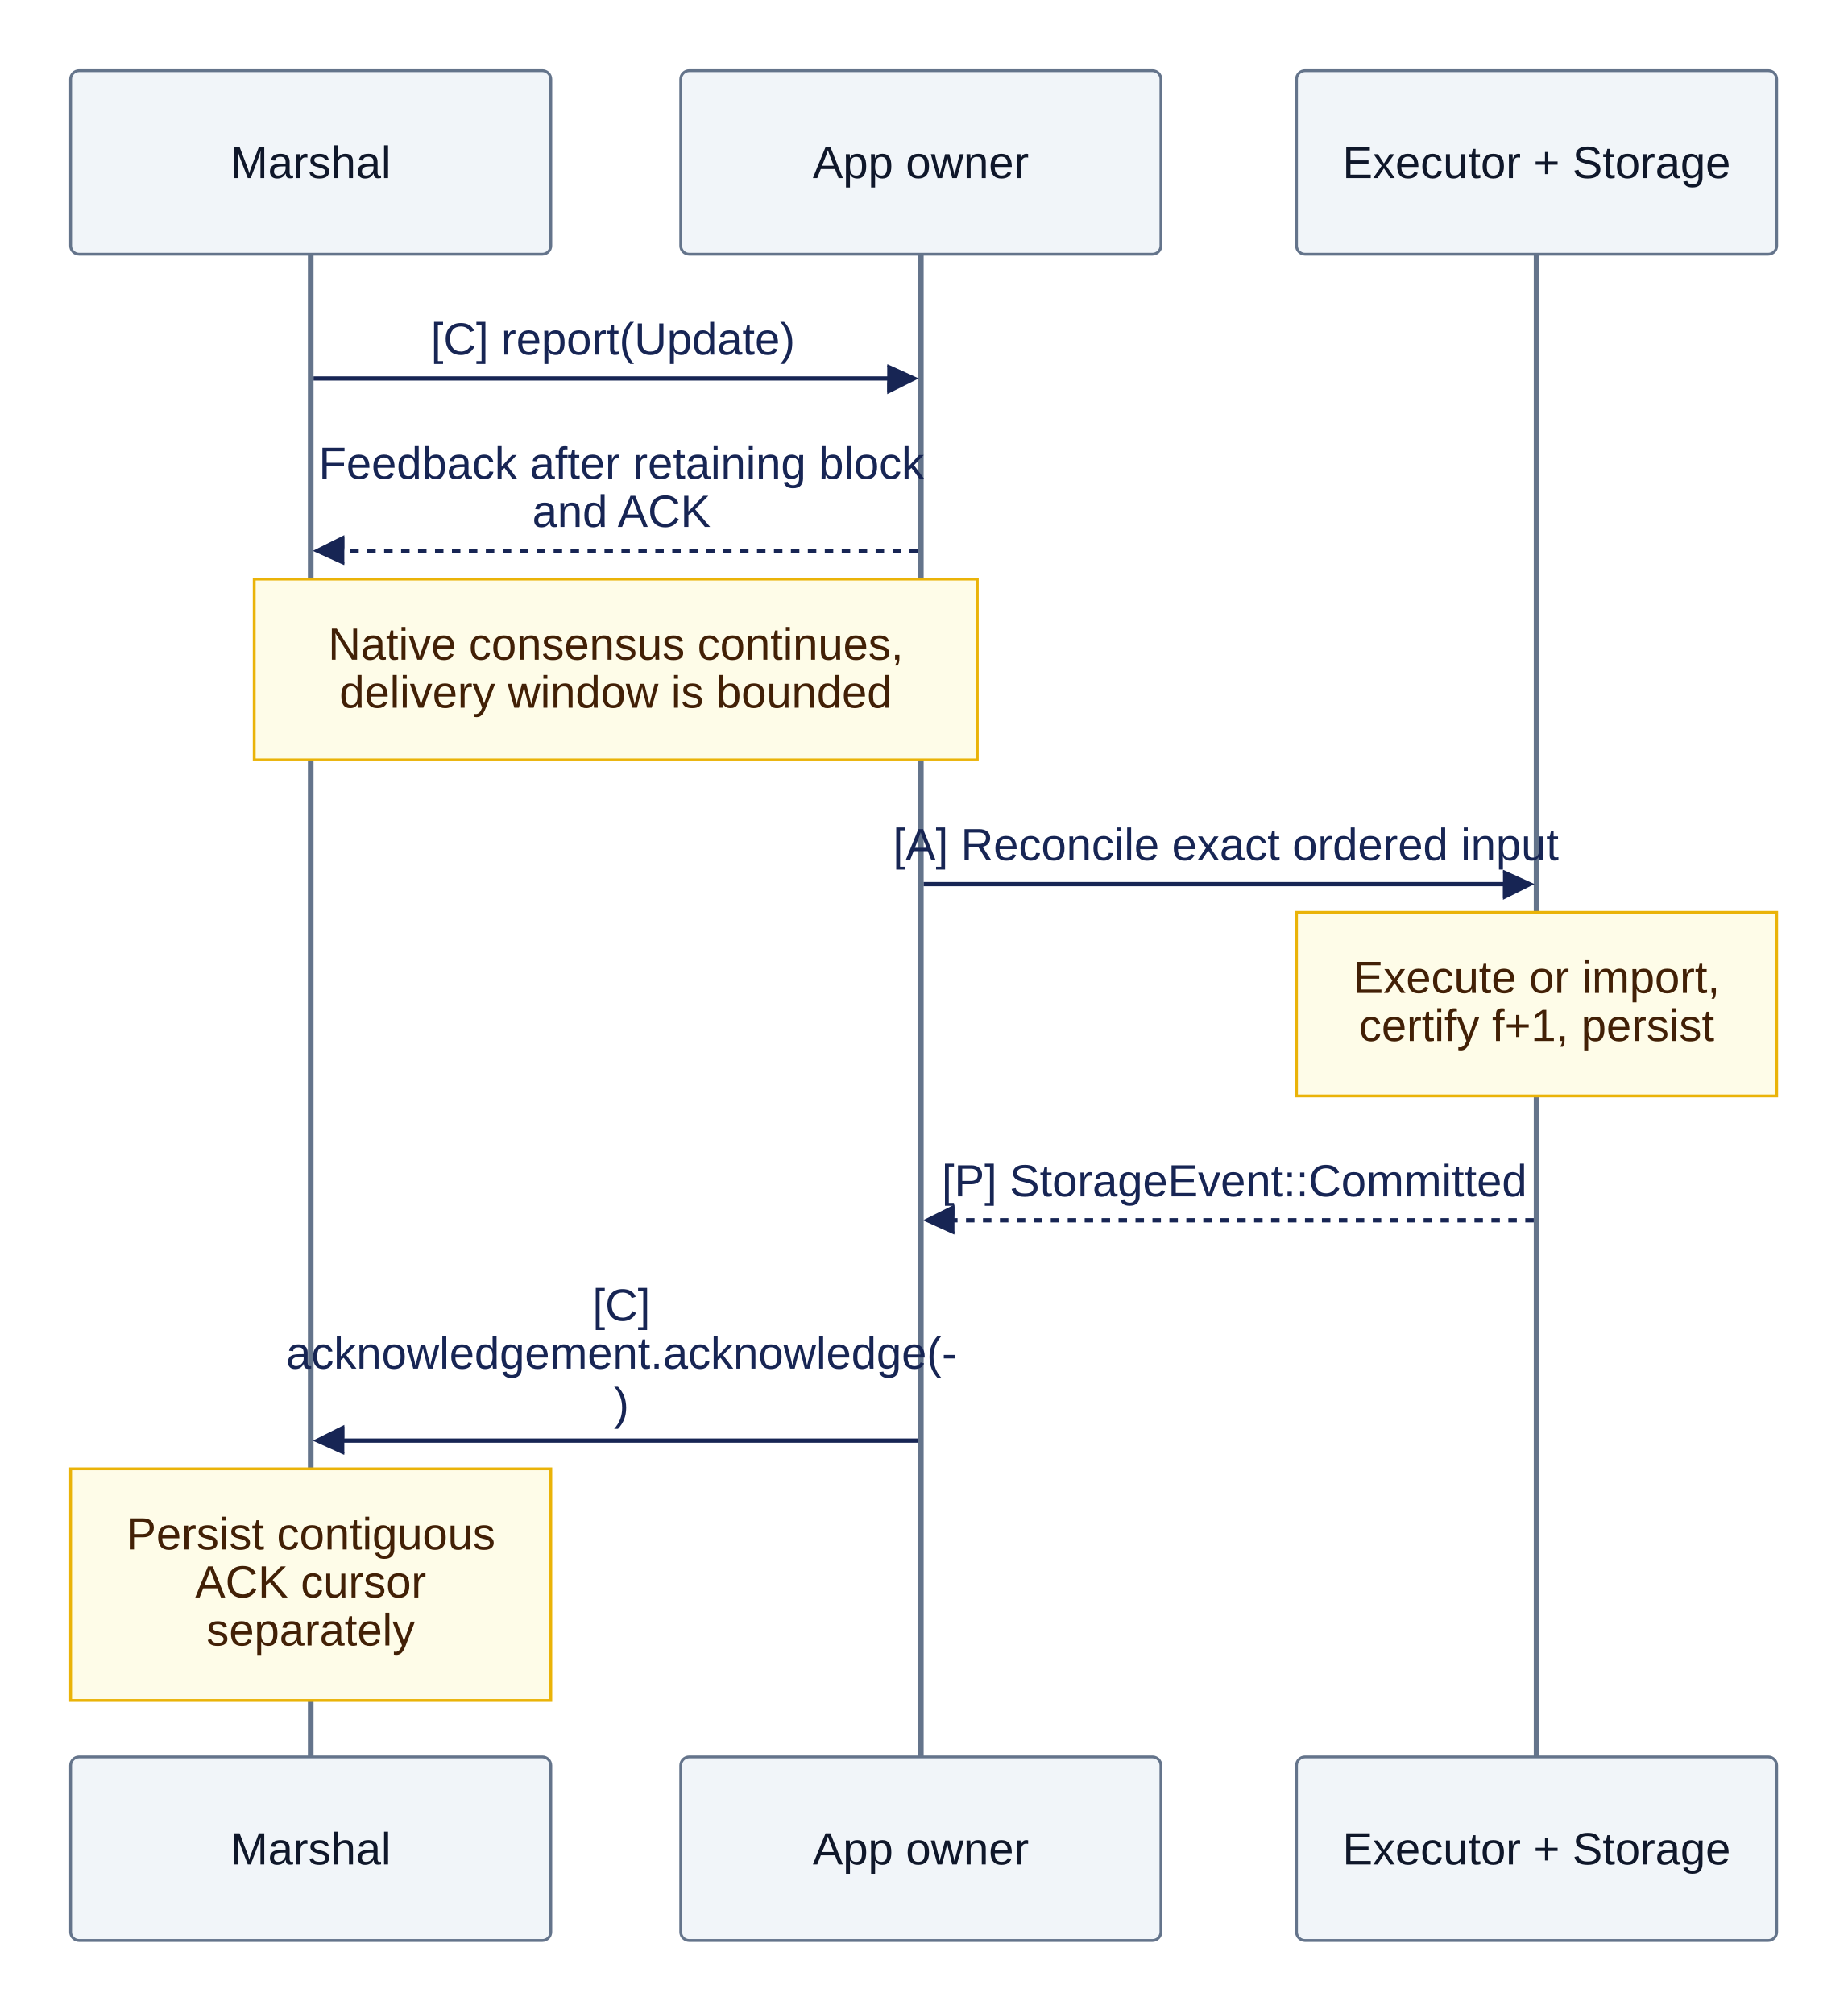
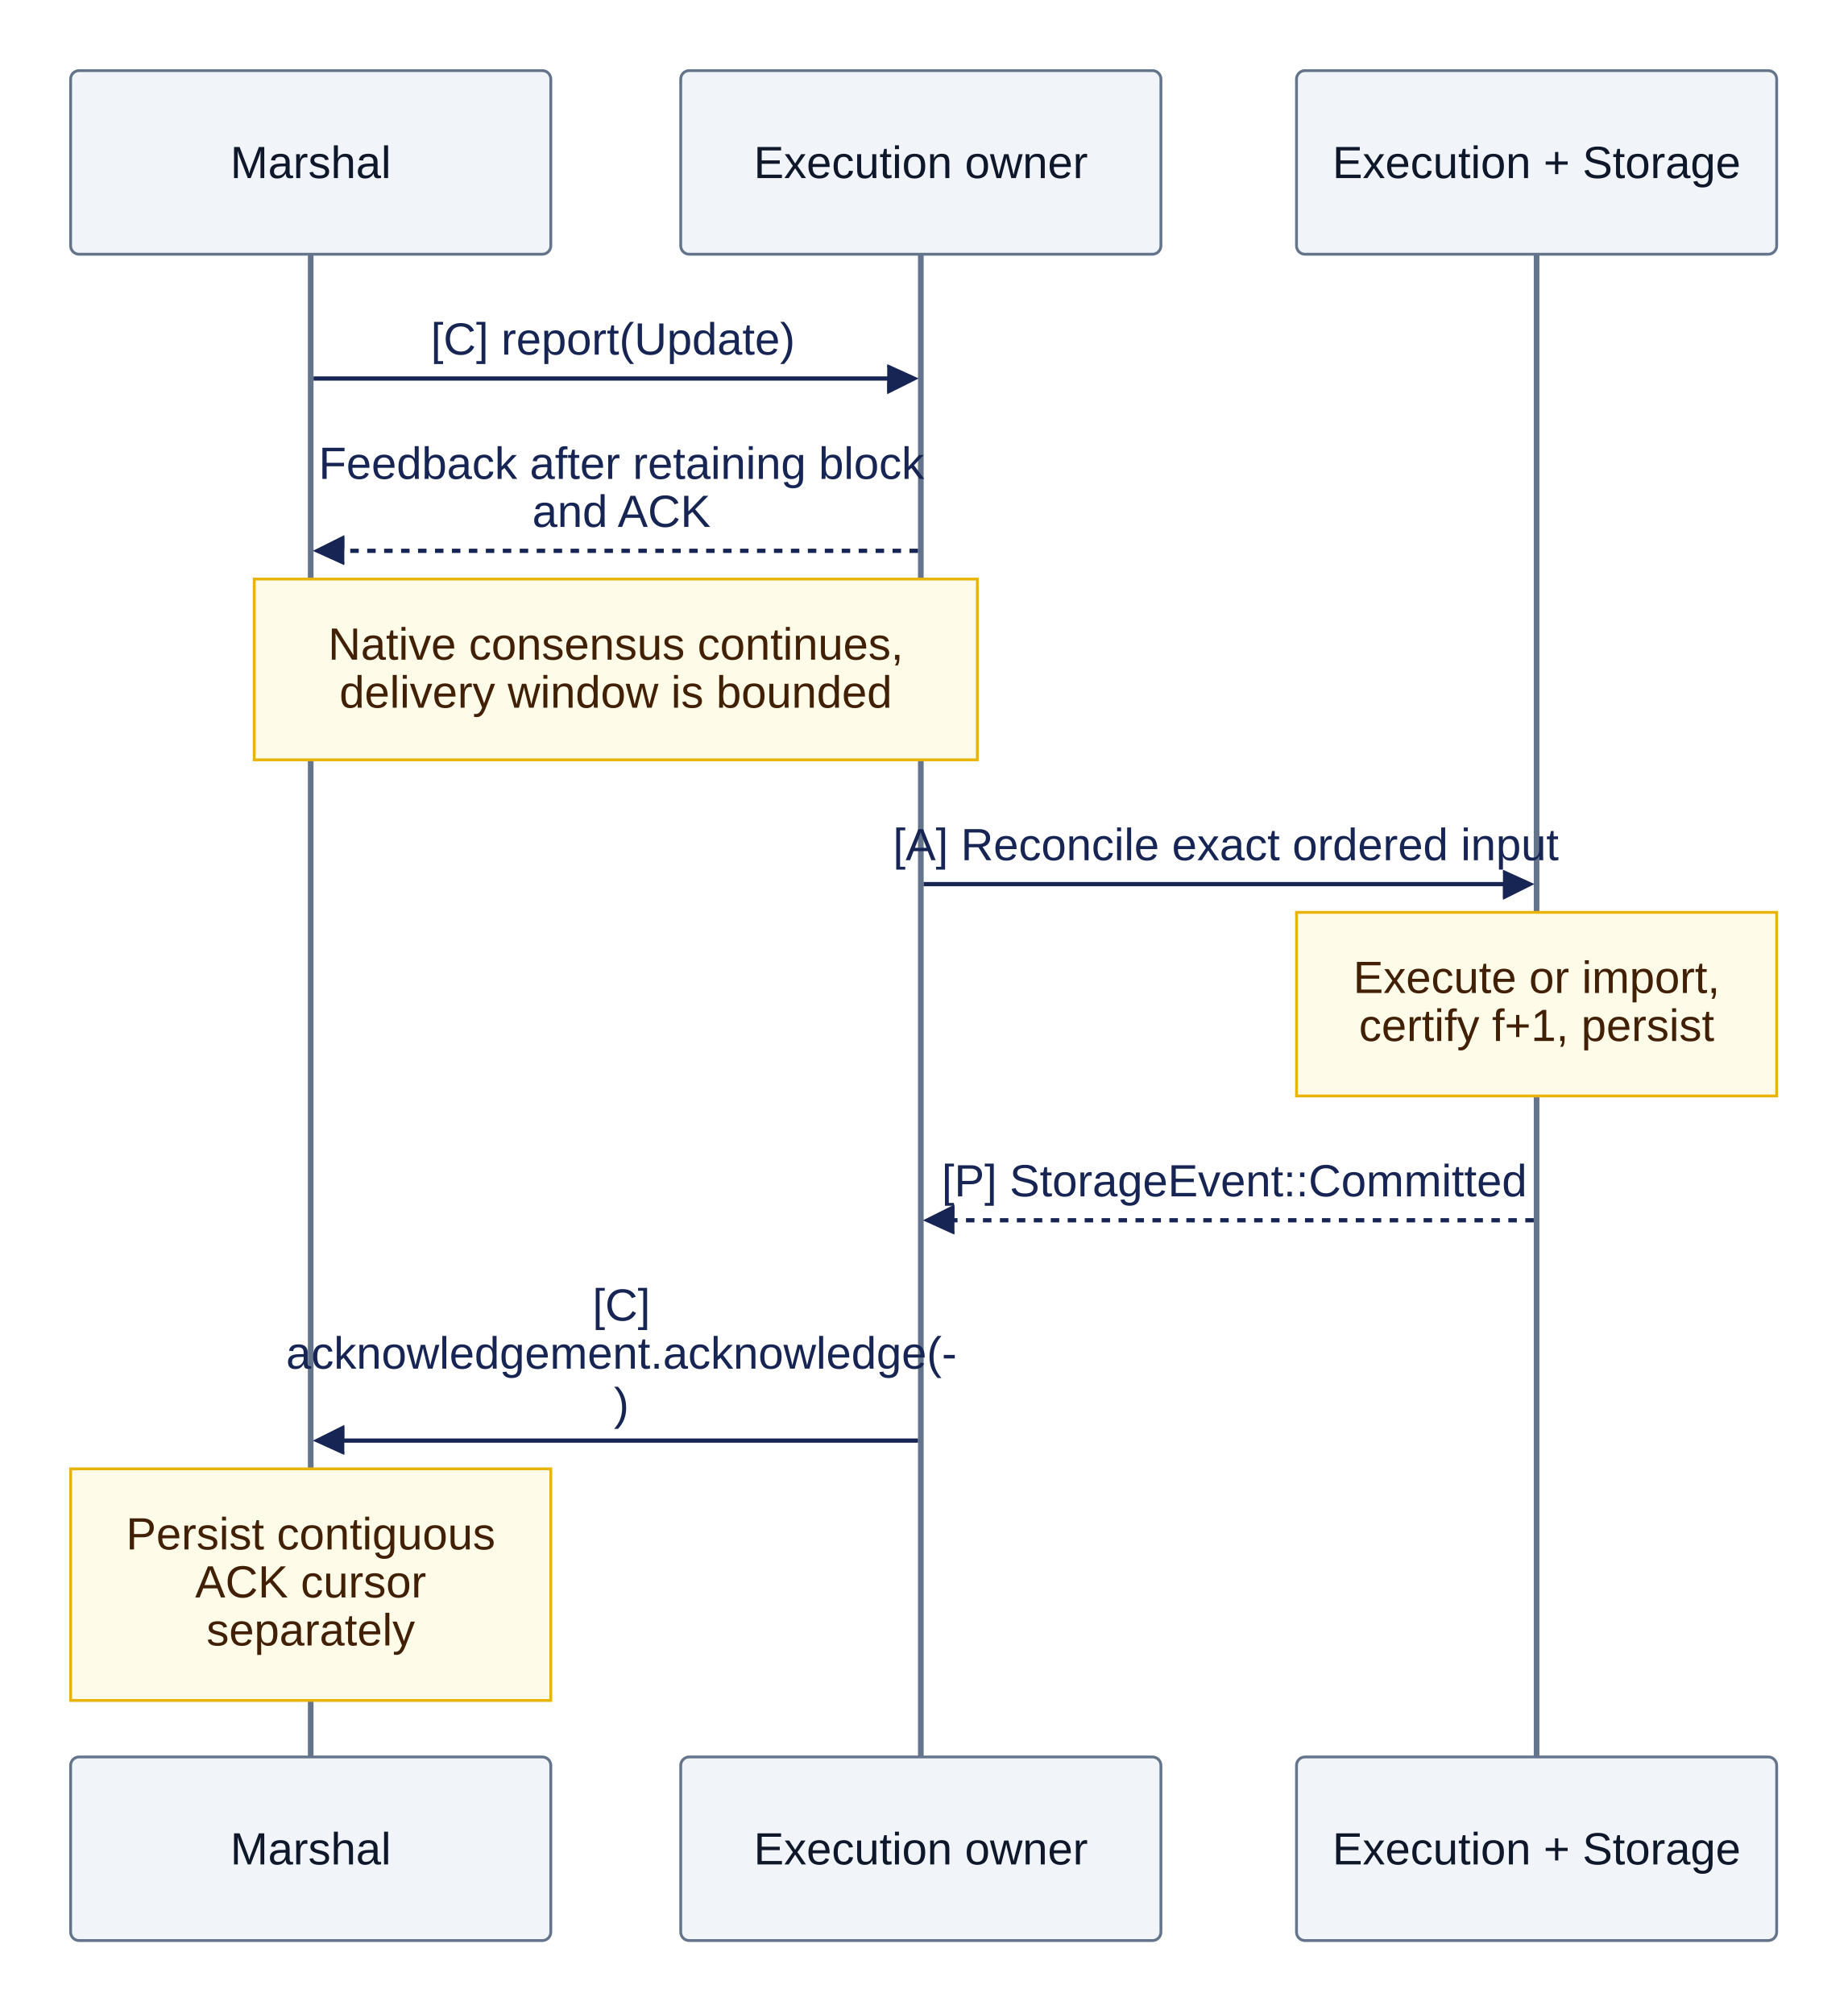
<svg xmlns="http://www.w3.org/2000/svg" id="diagram-25" width="654" height="713" viewBox="-25 -25 654 713" role="graphics-document document" aria-roledescription="sequence">
  <g>
    <rect x="434" y="597" fill="#eaeaea" stroke="#666" width="170" height="65" name="S" rx="3" ry="3" class="actor actor-bottom" />
    <text x="519" y="629.5" dominant-baseline="central" alignment-baseline="central" class="actor actor-box" style="text-anchor: middle; font-size: 16px; font-weight: 400; font-family: Arial, &quot;Apple SD Gothic Neo&quot;, sans-serif;">
-       <tspan x="519" dy="0">Executor + Storage</tspan>
+       <tspan x="519" dy="0">Execution + Storage</tspan>
    </text>
  </g>
  <g>
    <rect x="216" y="597" fill="#eaeaea" stroke="#666" width="170" height="65" name="A" rx="3" ry="3" class="actor actor-bottom" />
    <text x="301" y="629.5" dominant-baseline="central" alignment-baseline="central" class="actor actor-box" style="text-anchor: middle; font-size: 16px; font-weight: 400; font-family: Arial, &quot;Apple SD Gothic Neo&quot;, sans-serif;">
-       <tspan x="301" dy="0">App owner</tspan>
+       <tspan x="301" dy="0">Execution owner</tspan>
    </text>
  </g>
  <g>
    <rect x="0" y="597" fill="#eaeaea" stroke="#666" width="170" height="65" name="M" rx="3" ry="3" class="actor actor-bottom" />
    <text x="85" y="629.5" dominant-baseline="central" alignment-baseline="central" class="actor actor-box" style="text-anchor: middle; font-size: 16px; font-weight: 400; font-family: Arial, &quot;Apple SD Gothic Neo&quot;, sans-serif;">
      <tspan x="85" dy="0">Marshal</tspan>
    </text>
  </g>
  <g>
-     <line id="actor69" x1="519" y1="65" x2="519" y2="597" class="actor-line 200" stroke-width="0.5px" stroke="#999" name="S" />
-     <g id="root-69">
+     <line id="actor53" x1="519" y1="65" x2="519" y2="597" class="actor-line 200" stroke-width="0.5px" stroke="#999" name="S" />
+     <g id="root-53">
      <rect x="434" y="0" fill="#eaeaea" stroke="#666" width="170" height="65" name="S" rx="3" ry="3" class="actor actor-top" />
      <text x="519" y="32.5" dominant-baseline="central" alignment-baseline="central" class="actor actor-box" style="text-anchor: middle; font-size: 16px; font-weight: 400; font-family: Arial, &quot;Apple SD Gothic Neo&quot;, sans-serif;">
-         <tspan x="519" dy="0">Executor + Storage</tspan>
+         <tspan x="519" dy="0">Execution + Storage</tspan>
      </text>
    </g>
  </g>
  <g>
-     <line id="actor68" x1="301" y1="65" x2="301" y2="597" class="actor-line 200" stroke-width="0.5px" stroke="#999" name="A" />
-     <g id="root-68">
+     <line id="actor52" x1="301" y1="65" x2="301" y2="597" class="actor-line 200" stroke-width="0.5px" stroke="#999" name="A" />
+     <g id="root-52">
      <rect x="216" y="0" fill="#eaeaea" stroke="#666" width="170" height="65" name="A" rx="3" ry="3" class="actor actor-top" />
      <text x="301" y="32.5" dominant-baseline="central" alignment-baseline="central" class="actor actor-box" style="text-anchor: middle; font-size: 16px; font-weight: 400; font-family: Arial, &quot;Apple SD Gothic Neo&quot;, sans-serif;">
-         <tspan x="301" dy="0">App owner</tspan>
+         <tspan x="301" dy="0">Execution owner</tspan>
      </text>
    </g>
  </g>
  <g>
-     <line id="actor67" x1="85" y1="65" x2="85" y2="597" class="actor-line 200" stroke-width="0.5px" stroke="#999" name="M" />
-     <g id="root-67">
+     <line id="actor51" x1="85" y1="65" x2="85" y2="597" class="actor-line 200" stroke-width="0.5px" stroke="#999" name="M" />
+     <g id="root-51">
      <rect x="0" y="0" fill="#eaeaea" stroke="#666" width="170" height="65" name="M" rx="3" ry="3" class="actor actor-top" />
      <text x="85" y="32.5" dominant-baseline="central" alignment-baseline="central" class="actor actor-box" style="text-anchor: middle; font-size: 16px; font-weight: 400; font-family: Arial, &quot;Apple SD Gothic Neo&quot;, sans-serif;">
        <tspan x="85" dy="0">Marshal</tspan>
      </text>
    </g>
  </g>
  <style>#diagram-25{font-family:Arial,Apple SD Gothic Neo,sans-serif;font-size:16px;fill:#172554;}@keyframes edge-animation-frame{from{stroke-dashoffset:0;}}@keyframes dash{to{stroke-dashoffset:0;}}#diagram-25 .edge-animation-slow{stroke-dasharray:9,5!important;stroke-dashoffset:900;animation:dash 50s linear infinite;stroke-linecap:round;}#diagram-25 .edge-animation-fast{stroke-dasharray:9,5!important;stroke-dashoffset:900;animation:dash 20s linear infinite;stroke-linecap:round;}#diagram-25 .error-icon{fill:hsl(45.882, 100%, 100%);}#diagram-25 .error-text{fill:#000000;stroke:#000000;}#diagram-25 .edge-thickness-normal{stroke-width:1px;}#diagram-25 .edge-thickness-thick{stroke-width:3.5px;}#diagram-25 .edge-pattern-solid{stroke-dasharray:0;}#diagram-25 .edge-thickness-invisible{stroke-width:0;fill:none;}#diagram-25 .edge-pattern-dashed{stroke-dasharray:3;}#diagram-25 .edge-pattern-dotted{stroke-dasharray:2;}#diagram-25 .marker{fill:#475569;stroke:#475569;}#diagram-25 .marker.cross{stroke:#475569;}#diagram-25 svg{font-family:Arial,Apple SD Gothic Neo,sans-serif;font-size:16px;}#diagram-25 p{margin:0;}#diagram-25 .actor{stroke:#64748b;fill:#f1f5f9;}#diagram-25 text.actor&gt;tspan{fill:#0f172a;stroke:none;}#diagram-25 .actor-line{stroke:#64748b;}#diagram-25 .innerArc{stroke-width:1.5;stroke-dasharray:none;}#diagram-25 .messageLine0{stroke-width:1.5;stroke-dasharray:none;stroke:#172554;}#diagram-25 .messageLine1{stroke-width:1.5;stroke-dasharray:2,2;stroke:#172554;}#diagram-25 #arrowhead path{fill:#172554;stroke:#172554;}#diagram-25 .sequenceNumber{fill:#b8aa96;}#diagram-25 #sequencenumber{fill:#172554;}#diagram-25 #crosshead path{fill:#172554;stroke:#172554;}#diagram-25 .messageText{fill:#172554;stroke:none;}#diagram-25 .labelBox{stroke:#64748b;fill:#f1f5f9;}#diagram-25 .labelText,#diagram-25 .labelText&gt;tspan{fill:#0f172a;stroke:none;}#diagram-25 .loopText,#diagram-25 .loopText&gt;tspan{fill:#0f172a;stroke:none;}#diagram-25 .loopLine{stroke-width:2px;stroke-dasharray:2,2;stroke:#64748b;fill:#64748b;}#diagram-25 .note{stroke:#eab308;fill:#fefce8;}#diagram-25 .noteText,#diagram-25 .noteText&gt;tspan{fill:#422006;stroke:none;}#diagram-25 .activation0{fill:hsl(105.882, 100%, 96.667%);stroke:hsl(105.882, 100%, 86.667%);}#diagram-25 .activation1{fill:hsl(105.882, 100%, 96.667%);stroke:hsl(105.882, 100%, 86.667%);}#diagram-25 .activation2{fill:hsl(105.882, 100%, 96.667%);stroke:hsl(105.882, 100%, 86.667%);}#diagram-25 .actorPopupMenu{position:absolute;}#diagram-25 .actorPopupMenuPanel{position:absolute;fill:#f1f5f9;box-shadow:0px 8px 16px 0px rgba(0,0,0,0.2);filter:drop-shadow(3px 5px 2px rgb(0 0 0 / 0.4));}#diagram-25 .actor-man line{stroke:#64748b;fill:#f1f5f9;}#diagram-25 .actor-man circle,#diagram-25 line{stroke:#64748b;fill:#f1f5f9;stroke-width:2px;}#diagram-25 :root{--mermaid-font-family:Arial,Apple SD Gothic Neo,sans-serif;}</style>
  <g />
  <defs>
    <symbol id="computer" width="24" height="24">
      <path transform="scale(.5)" d="M2 2v13h20v-13h-20zm18 11h-16v-9h16v9zm-10.228 6l.466-1h3.524l.467 1h-4.457zm14.228 3h-24l2-6h2.104l-1.33 4h18.45l-1.297-4h2.073l2 6zm-5-10h-14v-7h14v7z" />
    </symbol>
  </defs>
  <defs>
    <symbol id="database" fill-rule="evenodd" clip-rule="evenodd">
      <path transform="scale(.5)" d="M12.258.001l.256.004.255.005.253.008.251.01.249.012.247.015.246.016.242.019.241.02.239.023.236.024.233.027.231.028.229.031.225.032.223.034.22.036.217.038.214.04.211.041.208.043.205.045.201.046.198.048.194.05.191.051.187.053.183.054.18.056.175.057.172.059.168.06.163.061.16.063.155.064.15.066.074.033.073.033.071.034.07.034.069.035.068.035.067.035.066.035.064.036.064.036.062.036.06.036.06.037.058.037.058.037.055.038.055.038.053.038.052.038.051.039.05.039.048.039.047.039.045.04.044.04.043.04.041.04.04.041.039.041.037.041.036.041.034.041.033.042.032.042.03.042.029.042.027.042.026.043.024.043.023.043.021.043.02.043.018.044.017.043.015.044.013.044.012.044.011.045.009.044.007.045.006.045.004.045.002.045.001.045v17l-.001.045-.002.045-.004.045-.006.045-.007.045-.009.044-.011.045-.012.044-.013.044-.015.044-.017.043-.018.044-.02.043-.021.043-.023.043-.024.043-.026.043-.027.042-.029.042-.03.042-.032.042-.033.042-.034.041-.036.041-.037.041-.039.041-.04.041-.041.04-.043.04-.044.04-.045.04-.047.039-.048.039-.05.039-.051.039-.052.038-.053.038-.055.038-.055.038-.058.037-.058.037-.06.037-.06.036-.062.036-.064.036-.064.036-.066.035-.067.035-.068.035-.069.035-.07.034-.071.034-.073.033-.074.033-.15.066-.155.064-.16.063-.163.061-.168.06-.172.059-.175.057-.18.056-.183.054-.187.053-.191.051-.194.05-.198.048-.201.046-.205.045-.208.043-.211.041-.214.04-.217.038-.22.036-.223.034-.225.032-.229.031-.231.028-.233.027-.236.024-.239.023-.241.02-.242.019-.246.016-.247.015-.249.012-.251.01-.253.008-.255.005-.256.004-.258.001-.258-.001-.256-.004-.255-.005-.253-.008-.251-.01-.249-.012-.247-.015-.245-.016-.243-.019-.241-.02-.238-.023-.236-.024-.234-.027-.231-.028-.228-.031-.226-.032-.223-.034-.22-.036-.217-.038-.214-.04-.211-.041-.208-.043-.204-.045-.201-.046-.198-.048-.195-.05-.19-.051-.187-.053-.184-.054-.179-.056-.176-.057-.172-.059-.167-.06-.164-.061-.159-.063-.155-.064-.151-.066-.074-.033-.072-.033-.072-.034-.07-.034-.069-.035-.068-.035-.067-.035-.066-.035-.064-.036-.063-.036-.062-.036-.061-.036-.06-.037-.058-.037-.057-.037-.056-.038-.055-.038-.053-.038-.052-.038-.051-.039-.049-.039-.049-.039-.046-.039-.046-.04-.044-.04-.043-.04-.041-.04-.04-.041-.039-.041-.037-.041-.036-.041-.034-.041-.033-.042-.032-.042-.03-.042-.029-.042-.027-.042-.026-.043-.024-.043-.023-.043-.021-.043-.02-.043-.018-.044-.017-.043-.015-.044-.013-.044-.012-.044-.011-.045-.009-.044-.007-.045-.006-.045-.004-.045-.002-.045-.001-.045v-17l.001-.045.002-.045.004-.045.006-.045.007-.045.009-.044.011-.045.012-.044.013-.044.015-.044.017-.043.018-.044.02-.043.021-.043.023-.043.024-.043.026-.043.027-.042.029-.042.03-.042.032-.042.033-.042.034-.041.036-.041.037-.041.039-.041.04-.041.041-.04.043-.04.044-.04.046-.04.046-.039.049-.039.049-.039.051-.039.052-.038.053-.038.055-.038.056-.038.057-.037.058-.037.06-.037.061-.036.062-.036.063-.036.064-.036.066-.035.067-.035.068-.035.069-.035.07-.034.072-.034.072-.033.074-.033.151-.066.155-.064.159-.063.164-.061.167-.06.172-.059.176-.057.179-.056.184-.054.187-.053.19-.051.195-.05.198-.048.201-.046.204-.045.208-.043.211-.041.214-.04.217-.038.22-.036.223-.034.226-.032.228-.031.231-.028.234-.027.236-.024.238-.023.241-.02.243-.019.245-.016.247-.015.249-.012.251-.01.253-.008.255-.005.256-.004.258-.001.258.001zm-9.258 20.499v.01l.001.021.003.021.004.022.005.021.006.022.007.022.009.023.01.022.011.023.012.023.013.023.015.023.016.024.017.023.018.024.019.024.021.024.022.025.023.024.024.025.052.049.056.05.061.051.066.051.07.051.075.051.079.052.084.052.088.052.092.052.097.052.102.051.105.052.11.052.114.051.119.051.123.051.127.05.131.05.135.05.139.048.144.049.147.047.152.047.155.047.16.045.163.045.167.043.171.043.176.041.178.041.183.039.187.039.19.037.194.035.197.035.202.033.204.031.209.03.212.029.216.027.219.025.222.024.226.021.23.02.233.018.236.016.24.015.243.012.246.01.249.008.253.005.256.004.259.001.26-.001.257-.004.254-.005.25-.008.247-.011.244-.012.241-.014.237-.016.233-.018.231-.021.226-.021.224-.024.22-.026.216-.027.212-.028.21-.031.205-.031.202-.034.198-.034.194-.036.191-.037.187-.039.183-.04.179-.04.175-.042.172-.043.168-.044.163-.045.16-.046.155-.046.152-.047.148-.048.143-.049.139-.049.136-.05.131-.05.126-.05.123-.051.118-.052.114-.051.11-.052.106-.052.101-.052.096-.052.092-.052.088-.053.083-.051.079-.052.074-.052.07-.051.065-.051.06-.051.056-.05.051-.05.023-.024.023-.025.021-.024.02-.024.019-.024.018-.024.017-.024.015-.023.014-.024.013-.023.012-.023.01-.023.01-.022.008-.022.006-.022.006-.022.004-.022.004-.021.001-.021.001-.021v-4.127l-.077.055-.08.053-.083.054-.085.053-.087.052-.09.052-.093.051-.095.05-.097.05-.1.049-.102.049-.105.048-.106.047-.109.047-.111.046-.114.045-.115.045-.118.044-.12.043-.122.042-.124.042-.126.041-.128.04-.13.04-.132.038-.134.038-.135.037-.138.037-.139.035-.142.035-.143.034-.144.033-.147.032-.148.031-.15.03-.151.03-.153.029-.154.027-.156.027-.158.026-.159.025-.161.024-.162.023-.163.022-.165.021-.166.02-.167.019-.169.018-.169.017-.171.016-.173.015-.173.014-.175.013-.175.012-.177.011-.178.01-.179.008-.179.008-.181.006-.182.005-.182.004-.184.003-.184.002h-.37l-.184-.002-.184-.003-.182-.004-.182-.005-.181-.006-.179-.008-.179-.008-.178-.01-.176-.011-.176-.012-.175-.013-.173-.014-.172-.015-.171-.016-.17-.017-.169-.018-.167-.019-.166-.02-.165-.021-.163-.022-.162-.023-.161-.024-.159-.025-.157-.026-.156-.027-.155-.027-.153-.029-.151-.03-.15-.03-.148-.031-.146-.032-.145-.033-.143-.034-.141-.035-.14-.035-.137-.037-.136-.037-.134-.038-.132-.038-.13-.04-.128-.04-.126-.041-.124-.042-.122-.042-.12-.044-.117-.043-.116-.045-.113-.045-.112-.046-.109-.047-.106-.047-.105-.048-.102-.049-.1-.049-.097-.05-.095-.05-.093-.052-.09-.051-.087-.052-.085-.053-.083-.054-.08-.054-.077-.054v4.127zm0-5.654v.011l.001.021.003.021.004.021.005.022.006.022.007.022.009.022.01.022.011.023.012.023.013.023.015.024.016.023.017.024.018.024.019.024.021.024.022.024.023.025.024.024.052.05.056.05.061.05.066.051.07.051.075.052.079.051.084.052.088.052.092.052.097.052.102.052.105.052.11.051.114.051.119.052.123.05.127.051.131.05.135.049.139.049.144.048.147.048.152.047.155.046.16.045.163.045.167.044.171.042.176.042.178.04.183.04.187.038.19.037.194.036.197.034.202.033.204.032.209.03.212.028.216.027.219.025.222.024.226.022.23.02.233.018.236.016.24.014.243.012.246.01.249.008.253.006.256.003.259.001.26-.001.257-.003.254-.006.25-.008.247-.01.244-.012.241-.015.237-.016.233-.018.231-.02.226-.022.224-.024.22-.025.216-.027.212-.029.21-.03.205-.032.202-.033.198-.035.194-.036.191-.037.187-.039.183-.039.179-.041.175-.042.172-.043.168-.044.163-.045.16-.045.155-.047.152-.047.148-.048.143-.048.139-.05.136-.049.131-.05.126-.051.123-.051.118-.051.114-.052.11-.052.106-.052.101-.052.096-.052.092-.052.088-.052.083-.052.079-.052.074-.051.07-.052.065-.051.06-.05.056-.051.051-.049.023-.025.023-.024.021-.025.02-.024.019-.024.018-.024.017-.024.015-.023.014-.023.013-.024.012-.022.01-.023.01-.023.008-.022.006-.022.006-.022.004-.021.004-.022.001-.021.001-.021v-4.139l-.077.054-.08.054-.083.054-.085.052-.087.053-.09.051-.093.051-.095.051-.097.05-.1.049-.102.049-.105.048-.106.047-.109.047-.111.046-.114.045-.115.044-.118.044-.12.044-.122.042-.124.042-.126.041-.128.04-.13.039-.132.039-.134.038-.135.037-.138.036-.139.036-.142.035-.143.033-.144.033-.147.033-.148.031-.15.03-.151.03-.153.028-.154.028-.156.027-.158.026-.159.025-.161.024-.162.023-.163.022-.165.021-.166.02-.167.019-.169.018-.169.017-.171.016-.173.015-.173.014-.175.013-.175.012-.177.011-.178.009-.179.009-.179.007-.181.007-.182.005-.182.004-.184.003-.184.002h-.37l-.184-.002-.184-.003-.182-.004-.182-.005-.181-.007-.179-.007-.179-.009-.178-.009-.176-.011-.176-.012-.175-.013-.173-.014-.172-.015-.171-.016-.17-.017-.169-.018-.167-.019-.166-.02-.165-.021-.163-.022-.162-.023-.161-.024-.159-.025-.157-.026-.156-.027-.155-.028-.153-.028-.151-.03-.15-.03-.148-.031-.146-.033-.145-.033-.143-.033-.141-.035-.14-.036-.137-.036-.136-.037-.134-.038-.132-.039-.13-.039-.128-.04-.126-.041-.124-.042-.122-.043-.12-.043-.117-.044-.116-.044-.113-.046-.112-.046-.109-.046-.106-.047-.105-.048-.102-.049-.1-.049-.097-.05-.095-.051-.093-.051-.09-.051-.087-.053-.085-.052-.083-.054-.08-.054-.077-.054v4.139zm0-5.666v.011l.001.02.003.022.004.021.005.022.006.021.007.022.009.023.01.022.011.023.012.023.013.023.015.023.016.024.017.024.018.023.019.024.021.025.022.024.023.024.024.025.052.05.056.05.061.05.066.051.07.051.075.052.079.051.084.052.088.052.092.052.097.052.102.052.105.051.11.052.114.051.119.051.123.051.127.05.131.05.135.05.139.049.144.048.147.048.152.047.155.046.16.045.163.045.167.043.171.043.176.042.178.04.183.04.187.038.19.037.194.036.197.034.202.033.204.032.209.03.212.028.216.027.219.025.222.024.226.021.23.02.233.018.236.017.24.014.243.012.246.01.249.008.253.006.256.003.259.001.26-.001.257-.003.254-.006.25-.008.247-.01.244-.013.241-.014.237-.016.233-.018.231-.02.226-.022.224-.024.22-.025.216-.027.212-.029.21-.03.205-.032.202-.033.198-.035.194-.036.191-.037.187-.039.183-.039.179-.041.175-.042.172-.043.168-.044.163-.045.16-.045.155-.047.152-.047.148-.048.143-.049.139-.049.136-.049.131-.051.126-.05.123-.051.118-.052.114-.051.11-.052.106-.052.101-.052.096-.052.092-.052.088-.052.083-.052.079-.052.074-.052.07-.051.065-.051.06-.051.056-.05.051-.049.023-.025.023-.025.021-.024.02-.024.019-.024.018-.024.017-.024.015-.023.014-.024.013-.023.012-.023.01-.022.01-.023.008-.022.006-.022.006-.022.004-.022.004-.021.001-.021.001-.021v-4.153l-.077.054-.08.054-.083.053-.085.053-.087.053-.09.051-.093.051-.095.051-.097.05-.1.049-.102.048-.105.048-.106.048-.109.046-.111.046-.114.046-.115.044-.118.044-.12.043-.122.043-.124.042-.126.041-.128.04-.13.039-.132.039-.134.038-.135.037-.138.036-.139.036-.142.034-.143.034-.144.033-.147.032-.148.032-.15.03-.151.03-.153.028-.154.028-.156.027-.158.026-.159.024-.161.024-.162.023-.163.023-.165.021-.166.02-.167.019-.169.018-.169.017-.171.016-.173.015-.173.014-.175.013-.175.012-.177.01-.178.01-.179.009-.179.007-.181.006-.182.006-.182.004-.184.003-.184.001-.185.001-.185-.001-.184-.001-.184-.003-.182-.004-.182-.006-.181-.006-.179-.007-.179-.009-.178-.01-.176-.01-.176-.012-.175-.013-.173-.014-.172-.015-.171-.016-.17-.017-.169-.018-.167-.019-.166-.02-.165-.021-.163-.023-.162-.023-.161-.024-.159-.024-.157-.026-.156-.027-.155-.028-.153-.028-.151-.03-.15-.03-.148-.032-.146-.032-.145-.033-.143-.034-.141-.034-.14-.036-.137-.036-.136-.037-.134-.038-.132-.039-.13-.039-.128-.041-.126-.041-.124-.041-.122-.043-.12-.043-.117-.044-.116-.044-.113-.046-.112-.046-.109-.046-.106-.048-.105-.048-.102-.048-.1-.05-.097-.049-.095-.051-.093-.051-.09-.052-.087-.052-.085-.053-.083-.053-.08-.054-.077-.054v4.153zm8.74-8.179l-.257.004-.254.005-.25.008-.247.011-.244.012-.241.014-.237.016-.233.018-.231.021-.226.022-.224.023-.22.026-.216.027-.212.028-.21.031-.205.032-.202.033-.198.034-.194.036-.191.038-.187.038-.183.04-.179.041-.175.042-.172.043-.168.043-.163.045-.16.046-.155.046-.152.048-.148.048-.143.048-.139.049-.136.05-.131.05-.126.051-.123.051-.118.051-.114.052-.11.052-.106.052-.101.052-.096.052-.092.052-.088.052-.083.052-.079.052-.074.051-.07.052-.065.051-.06.05-.056.05-.051.05-.023.025-.023.024-.021.024-.02.025-.019.024-.018.024-.017.023-.015.024-.014.023-.013.023-.012.023-.01.023-.01.022-.008.022-.006.023-.006.021-.004.022-.004.021-.001.021-.001.021.001.021.001.021.004.021.004.022.006.021.006.023.008.022.01.022.01.023.012.023.013.023.014.023.015.024.017.023.018.024.019.024.02.025.021.024.023.024.023.025.051.05.056.05.06.05.065.051.07.052.074.051.079.052.083.052.088.052.092.052.096.052.101.052.106.052.11.052.114.052.118.051.123.051.126.051.131.05.136.05.139.049.143.048.148.048.152.048.155.046.16.046.163.045.168.043.172.043.175.042.179.041.183.04.187.038.191.038.194.036.198.034.202.033.205.032.21.031.212.028.216.027.22.026.224.023.226.022.231.021.233.018.237.016.241.014.244.012.247.011.25.008.254.005.257.004.26.001.26-.001.257-.004.254-.005.25-.008.247-.011.244-.012.241-.014.237-.016.233-.018.231-.021.226-.022.224-.023.22-.026.216-.027.212-.028.21-.031.205-.032.202-.033.198-.034.194-.036.191-.038.187-.038.183-.04.179-.041.175-.042.172-.043.168-.043.163-.045.16-.046.155-.046.152-.048.148-.048.143-.048.139-.049.136-.05.131-.05.126-.051.123-.051.118-.051.114-.052.11-.052.106-.052.101-.052.096-.052.092-.052.088-.052.083-.052.079-.052.074-.051.07-.052.065-.051.06-.05.056-.05.051-.05.023-.025.023-.024.021-.024.02-.025.019-.024.018-.024.017-.023.015-.024.014-.023.013-.023.012-.023.01-.023.01-.022.008-.022.006-.023.006-.021.004-.022.004-.021.001-.021.001-.021-.001-.021-.001-.021-.004-.021-.004-.022-.006-.021-.006-.023-.008-.022-.01-.022-.01-.023-.012-.023-.013-.023-.014-.023-.015-.024-.017-.023-.018-.024-.019-.024-.02-.025-.021-.024-.023-.024-.023-.025-.051-.05-.056-.05-.06-.05-.065-.051-.07-.052-.074-.051-.079-.052-.083-.052-.088-.052-.092-.052-.096-.052-.101-.052-.106-.052-.11-.052-.114-.052-.118-.051-.123-.051-.126-.051-.131-.05-.136-.05-.139-.049-.143-.048-.148-.048-.152-.048-.155-.046-.16-.046-.163-.045-.168-.043-.172-.043-.175-.042-.179-.041-.183-.04-.187-.038-.191-.038-.194-.036-.198-.034-.202-.033-.205-.032-.21-.031-.212-.028-.216-.027-.22-.026-.224-.023-.226-.022-.231-.021-.233-.018-.237-.016-.241-.014-.244-.012-.247-.011-.25-.008-.254-.005-.257-.004-.26-.001-.26.001z" />
    </symbol>
  </defs>
  <defs>
    <symbol id="clock" width="24" height="24">
      <path transform="scale(.5)" d="M12 2c5.514 0 10 4.486 10 10s-4.486 10-10 10-10-4.486-10-10 4.486-10 10-10zm0-2c-6.627 0-12 5.373-12 12s5.373 12 12 12 12-5.373 12-12-5.373-12-12-12zm5.848 12.459c.202.038.202.333.001.372-1.907.361-6.045 1.111-6.547 1.111-.719 0-1.301-.582-1.301-1.301 0-.512.77-5.447 1.125-7.445.034-.192.312-.181.343.014l.985 6.238 5.394 1.011z" />
    </symbol>
  </defs>
  <defs>
    <marker id="arrowhead" refX="7.9" refY="5" markerUnits="userSpaceOnUse" markerWidth="12" markerHeight="12" orient="auto-start-reverse">
      <path d="M -1 0 L 10 5 L 0 10 z" />
    </marker>
  </defs>
  <defs>
    <marker id="crosshead" markerWidth="15" markerHeight="8" orient="auto" refX="4" refY="4.5">
      <path fill="none" stroke="#000000" stroke-width="1pt" d="M 1,2 L 6,7 M 6,2 L 1,7" style="stroke-dasharray: 0, 0;" />
    </marker>
  </defs>
  <defs>
    <marker id="filled-head" refX="15.5" refY="7" markerWidth="20" markerHeight="28" orient="auto">
      <path d="M 18,7 L9,13 L14,7 L9,1 Z" />
    </marker>
  </defs>
  <defs>
    <marker id="sequencenumber" refX="15" refY="15" markerWidth="60" markerHeight="40" orient="auto">
      <circle cx="15" cy="15" r="6" />
    </marker>
  </defs>
  <g>
    <rect x="65" y="180" fill="#EDF2AE" stroke="#666" width="256" height="64" class="note" />
    <text x="193" y="188" text-anchor="middle" dominant-baseline="middle" alignment-baseline="middle" class="noteText" dy="1em" style="font-family: Arial, &quot;Apple SD Gothic Neo&quot;, sans-serif; font-size: 16px; font-weight: 400;">
      <tspan x="193">Native consensus continues,</tspan>
    </text>
    <text x="193" y="205" text-anchor="middle" dominant-baseline="middle" alignment-baseline="middle" class="noteText" dy="1em" style="font-family: Arial, &quot;Apple SD Gothic Neo&quot;, sans-serif; font-size: 16px; font-weight: 400;">
      <tspan x="193">delivery window is bounded</tspan>
    </text>
  </g>
  <g>
    <rect x="434" y="298" fill="#EDF2AE" stroke="#666" width="170" height="65" class="note" />
    <text x="519" y="306" text-anchor="middle" dominant-baseline="middle" alignment-baseline="middle" class="noteText" dy="1em" style="font-family: Arial, &quot;Apple SD Gothic Neo&quot;, sans-serif; font-size: 16px; font-weight: 400;">
      <tspan x="519">Execute or import,</tspan>
    </text>
    <text x="519" y="323" text-anchor="middle" dominant-baseline="middle" alignment-baseline="middle" class="noteText" dy="1em" style="font-family: Arial, &quot;Apple SD Gothic Neo&quot;, sans-serif; font-size: 16px; font-weight: 400;">
      <tspan x="519">certify f+1, persist</tspan>
    </text>
  </g>
  <g>
    <rect x="0" y="495" fill="#EDF2AE" stroke="#666" width="170" height="82" class="note" />
    <text x="85" y="503" text-anchor="middle" dominant-baseline="middle" alignment-baseline="middle" class="noteText" dy="1em" style="font-family: Arial, &quot;Apple SD Gothic Neo&quot;, sans-serif; font-size: 16px; font-weight: 400;">
      <tspan x="85">Persist contiguous</tspan>
    </text>
    <text x="85" y="520" text-anchor="middle" dominant-baseline="middle" alignment-baseline="middle" class="noteText" dy="1em" style="font-family: Arial, &quot;Apple SD Gothic Neo&quot;, sans-serif; font-size: 16px; font-weight: 400;">
      <tspan x="85">ACK cursor</tspan>
    </text>
    <text x="85" y="537" text-anchor="middle" dominant-baseline="middle" alignment-baseline="middle" class="noteText" dy="1em" style="font-family: Arial, &quot;Apple SD Gothic Neo&quot;, sans-serif; font-size: 16px; font-weight: 400;">
      <tspan x="85">separately</tspan>
    </text>
  </g>
  <text x="192" y="80" text-anchor="middle" dominant-baseline="middle" alignment-baseline="middle" class="messageText" dy="1em" style="font-family: Arial, &quot;Apple SD Gothic Neo&quot;, sans-serif; font-size: 16px; font-weight: 400;">[C] report(Update)</text>
  <line x1="86" y1="109" x2="297" y2="109" class="messageLine0" stroke-width="2" stroke="none" marker-end="url(#arrowhead)" style="fill: none;" />
  <text x="195" y="124" text-anchor="middle" dominant-baseline="middle" alignment-baseline="middle" class="messageText" dy="1em" style="font-family: Arial, &quot;Apple SD Gothic Neo&quot;, sans-serif; font-size: 16px; font-weight: 400;">Feedback after retaining block</text>
  <text x="195" y="141" text-anchor="middle" dominant-baseline="middle" alignment-baseline="middle" class="messageText" dy="1em" style="font-family: Arial, &quot;Apple SD Gothic Neo&quot;, sans-serif; font-size: 16px; font-weight: 400;">and ACK</text>
  <line x1="300" y1="170" x2="89" y2="170" class="messageLine1" stroke-width="2" stroke="none" marker-end="url(#arrowhead)" style="stroke-dasharray: 3, 3; fill: none;" />
  <text x="409" y="259" text-anchor="middle" dominant-baseline="middle" alignment-baseline="middle" class="messageText" dy="1em" style="font-family: Arial, &quot;Apple SD Gothic Neo&quot;, sans-serif; font-size: 16px; font-weight: 400;">[A] Reconcile exact ordered input</text>
  <line x1="302" y1="288" x2="515" y2="288" class="messageLine0" stroke-width="2" stroke="none" marker-end="url(#arrowhead)" style="fill: none;" />
  <text x="412" y="378" text-anchor="middle" dominant-baseline="middle" alignment-baseline="middle" class="messageText" dy="1em" style="font-family: Arial, &quot;Apple SD Gothic Neo&quot;, sans-serif; font-size: 16px; font-weight: 400;">[P] StorageEvent::Committed</text>
  <line x1="518" y1="407" x2="305" y2="407" class="messageLine1" stroke-width="2" stroke="none" marker-end="url(#arrowhead)" style="stroke-dasharray: 3, 3; fill: none;" />
  <text x="195" y="422" text-anchor="middle" dominant-baseline="middle" alignment-baseline="middle" class="messageText" dy="1em" style="font-family: Arial, &quot;Apple SD Gothic Neo&quot;, sans-serif; font-size: 16px; font-weight: 400;">[C]</text>
  <text x="195" y="439" text-anchor="middle" dominant-baseline="middle" alignment-baseline="middle" class="messageText" dy="1em" style="font-family: Arial, &quot;Apple SD Gothic Neo&quot;, sans-serif; font-size: 16px; font-weight: 400;">acknowledgement.acknowledge(-</text>
  <text x="195" y="457" text-anchor="middle" dominant-baseline="middle" alignment-baseline="middle" class="messageText" dy="1em" style="font-family: Arial, &quot;Apple SD Gothic Neo&quot;, sans-serif; font-size: 16px; font-weight: 400;">)</text>
  <line x1="300" y1="485" x2="89" y2="485" class="messageLine0" stroke-width="2" stroke="none" marker-end="url(#arrowhead)" style="fill: none;" />
</svg>
